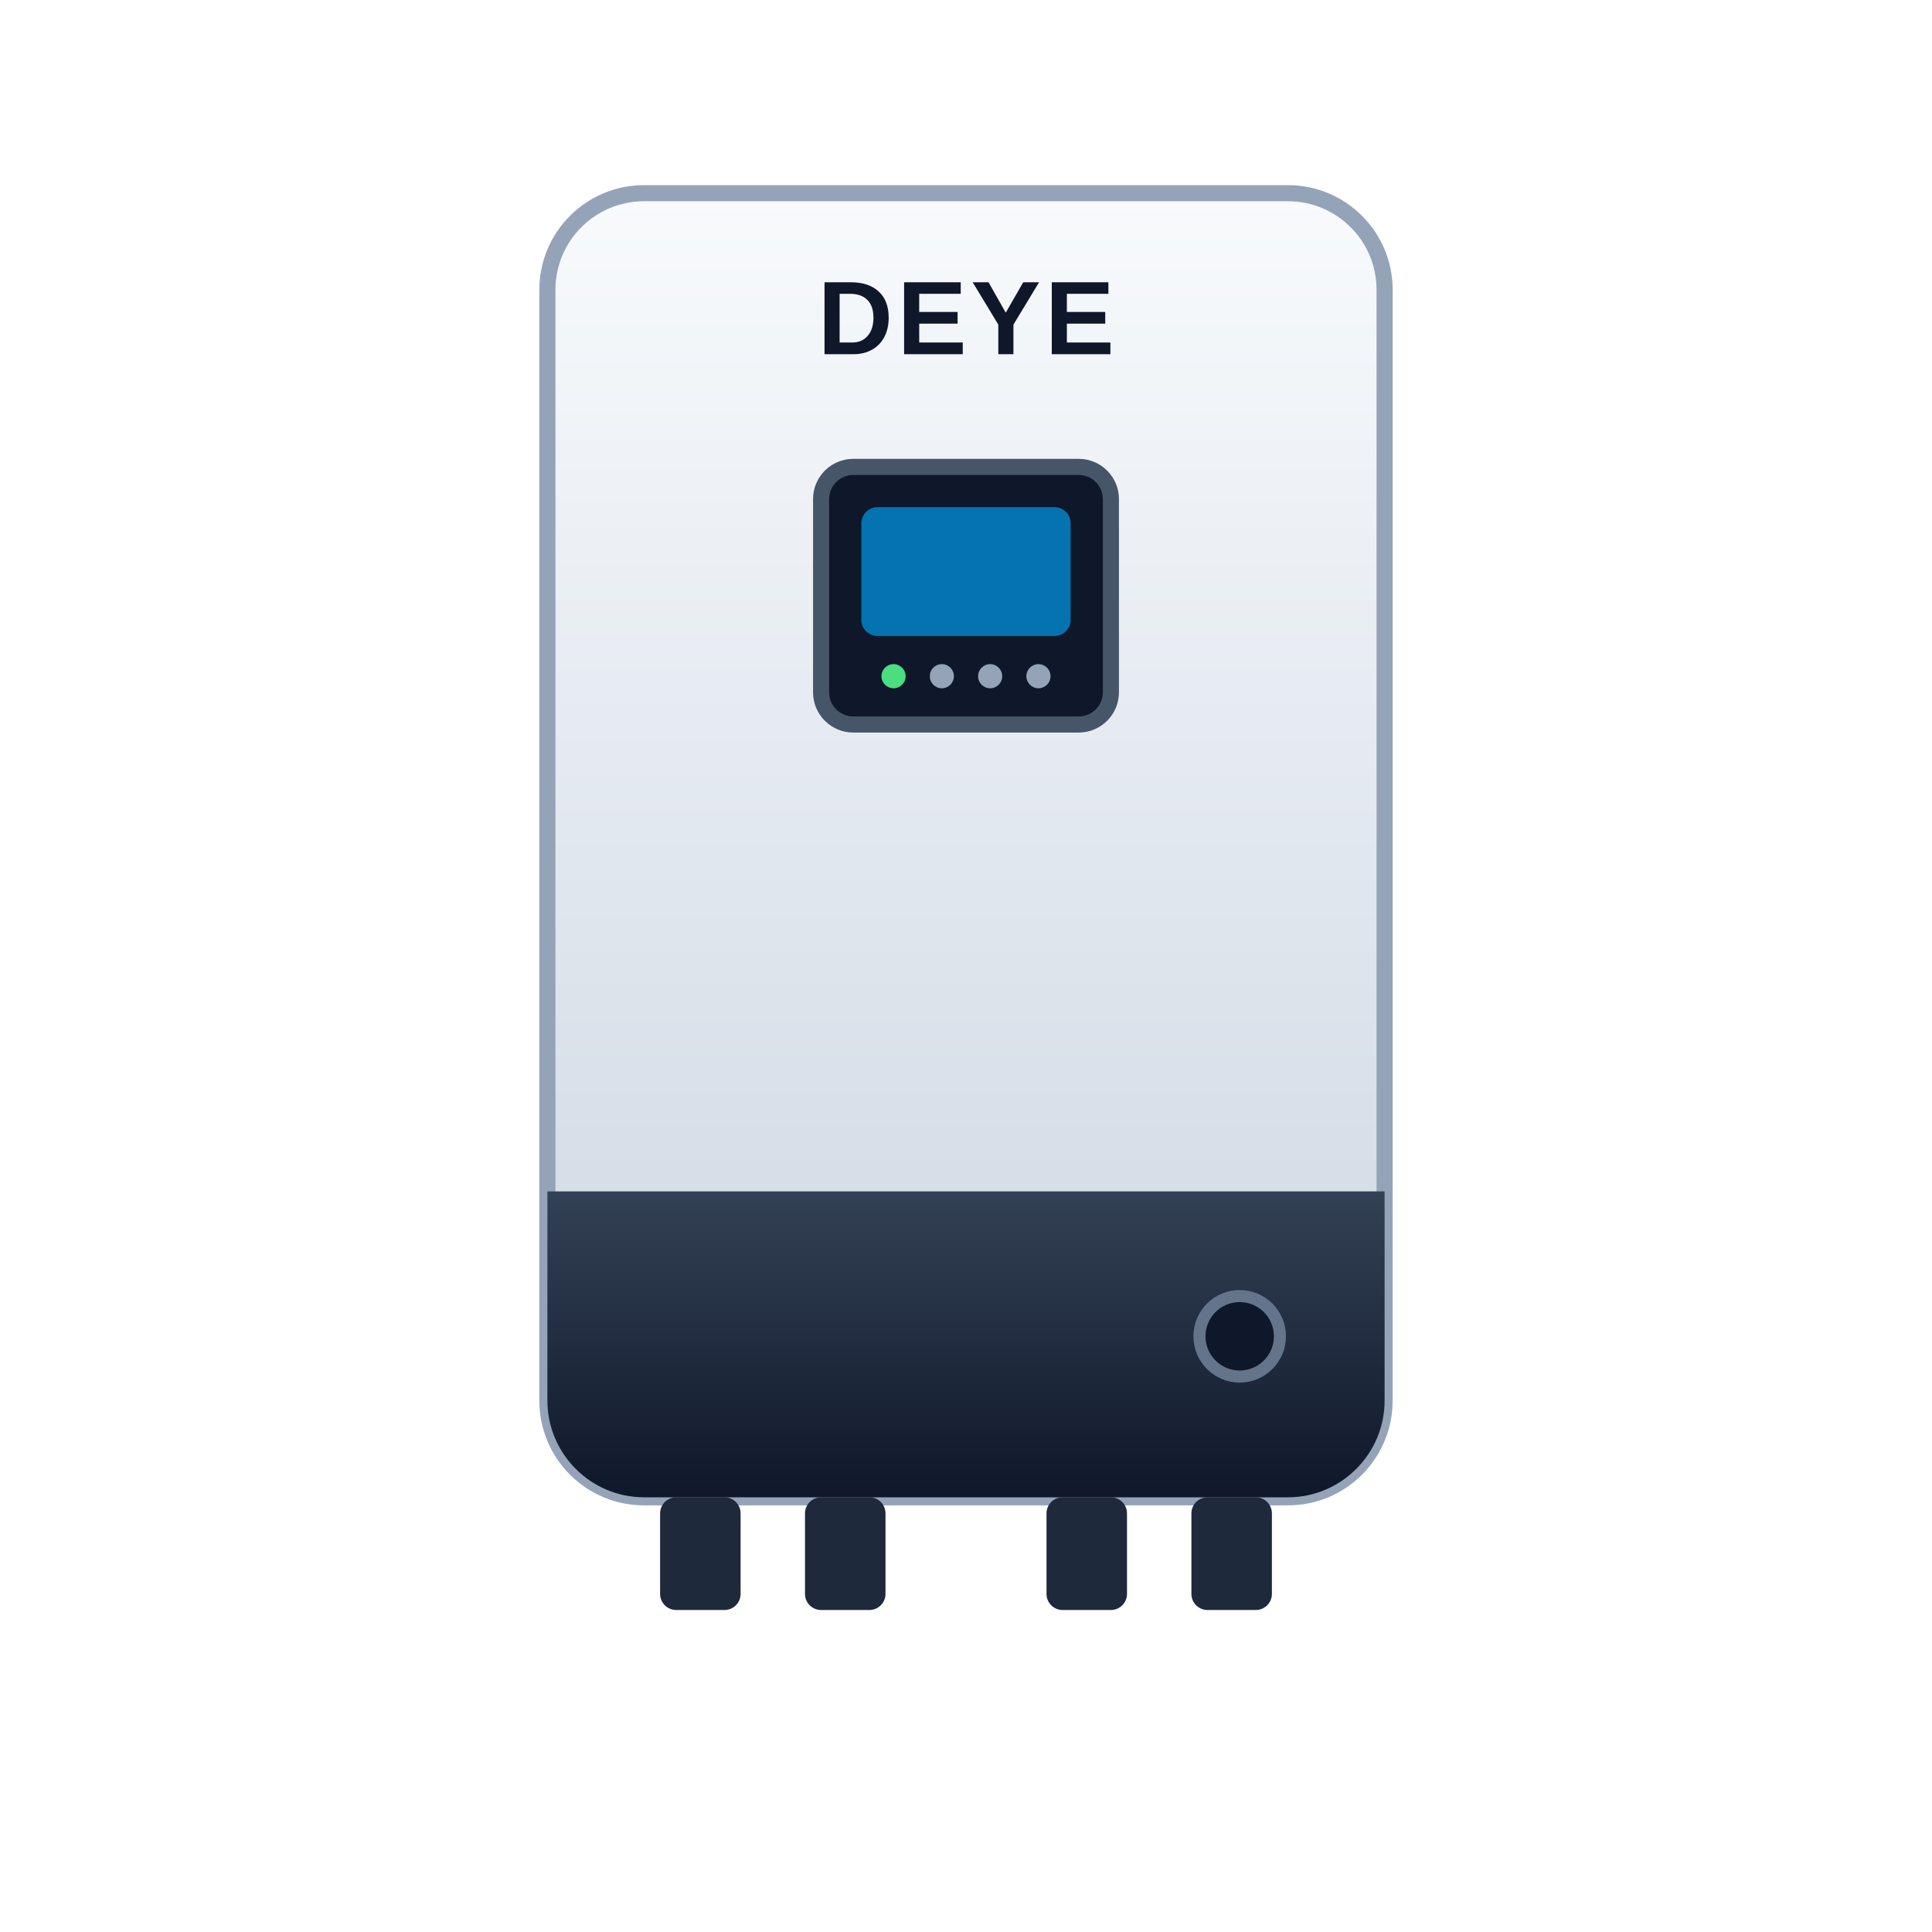
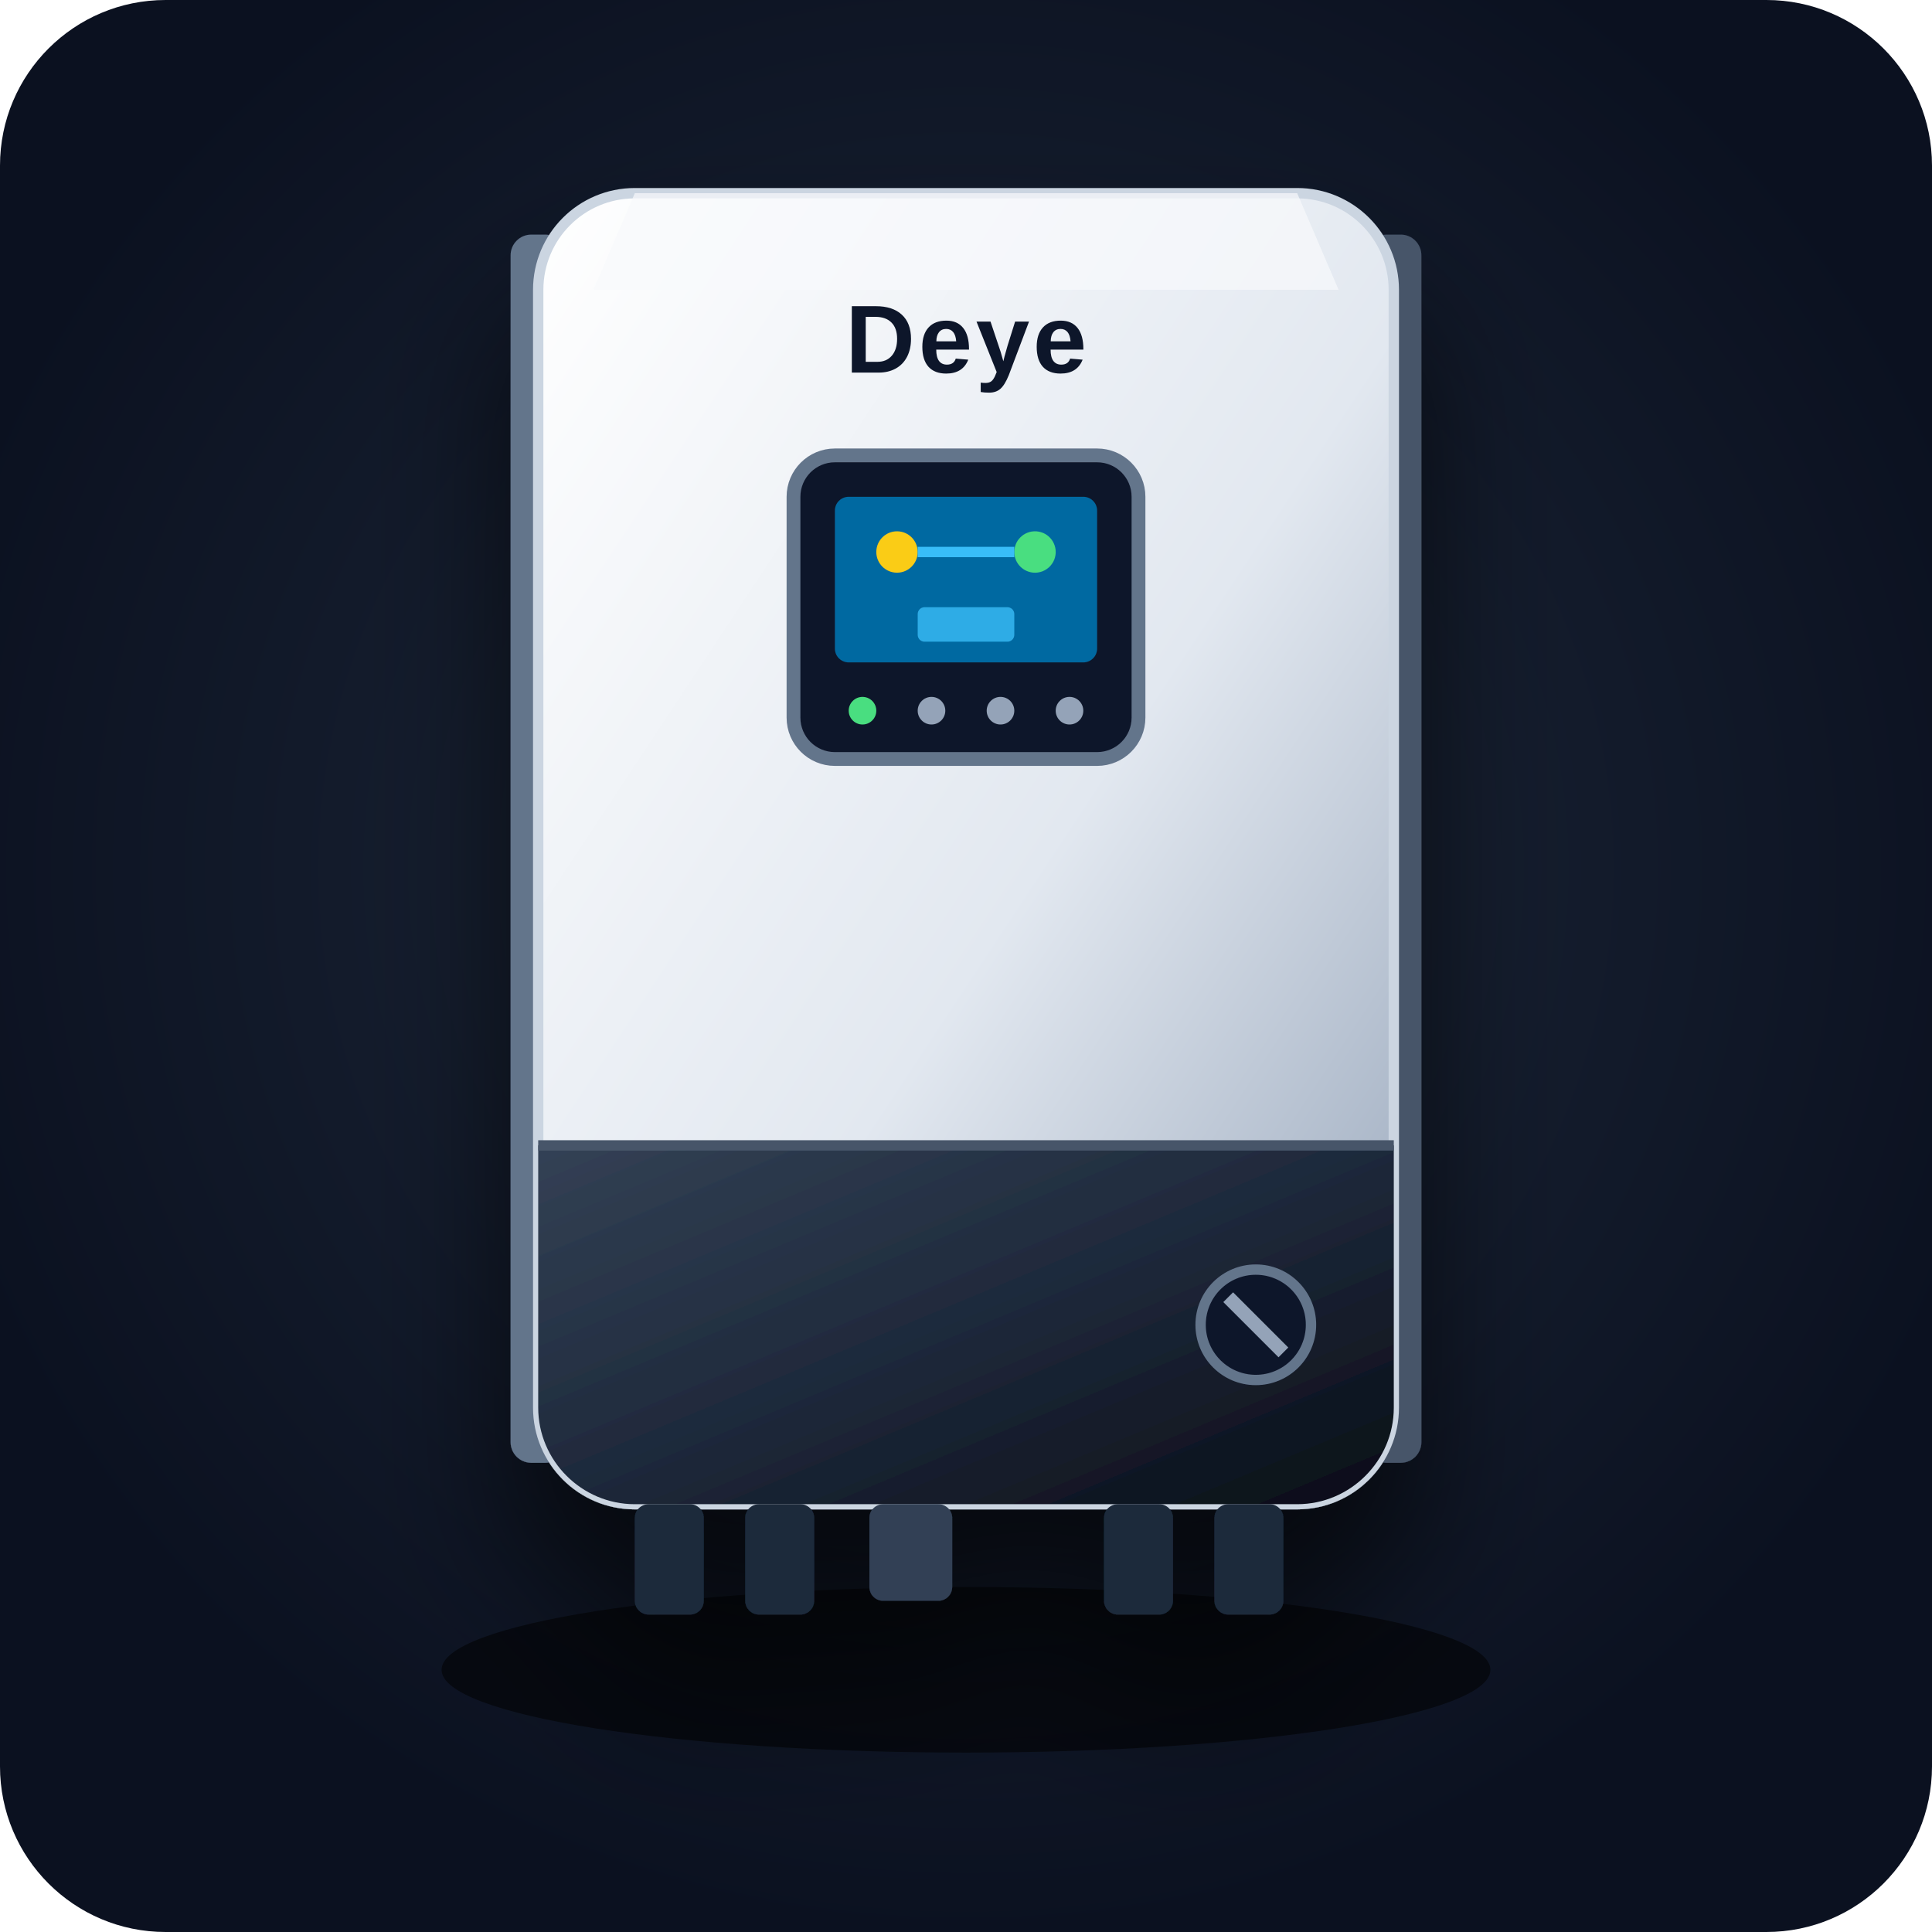
- <svg xmlns="http://www.w3.org/2000/svg" viewBox="0 0 240 240" width="240" height="240" fill="none">
+ <svg xmlns="http://www.w3.org/2000/svg" viewBox="0 0 280 280" width="280" height="280" fill="none">
  <defs>
-     <linearGradient id="bodyLight" x1="0" y1="0" x2="0" y2="1">
-       <stop offset="0%" stop-color="#F8FAFC" />
-       <stop offset="100%" stop-color="#CBD5E1" />
+     <radialGradient id="studioBg" cx="50%" cy="45%" r="55%">
+       <stop offset="0%" stop-color="#1E293B" />
+       <stop offset="100%" stop-color="#0B1120" />
+     </radialGradient>
+     <linearGradient id="whiteChassis" x1="0%" y1="0%" x2="100%" y2="100%">
+       <stop offset="0%" stop-color="#FFFFFF" />
+       <stop offset="55%" stop-color="#E2E8F0" />
+       <stop offset="100%" stop-color="#94A3B8" />
    </linearGradient>
-     <linearGradient id="bodyDark" x1="0" y1="0" x2="0" y2="1">
+     <linearGradient id="silverMetal" x1="0%" y1="0%" x2="100%" y2="100%">
+       <stop offset="0%" stop-color="#E2E8F0" />
+       <stop offset="50%" stop-color="#94A3B8" />
+       <stop offset="100%" stop-color="#475569" />
+     </linearGradient>
+     <linearGradient id="darkChassis" x1="0%" y1="0%" x2="100%" y2="100%">
      <stop offset="0%" stop-color="#334155" />
-       <stop offset="100%" stop-color="#0F172A" />
+       <stop offset="50%" stop-color="#1E293B" />
+       <stop offset="100%" stop-color="#090D16" />
    </linearGradient>
-     <linearGradient id="accentBlue" x1="0" y1="0" x2="1" y2="1">
+     <linearGradient id="matteBlack" x1="0%" y1="0%" x2="0%" y2="100%">
+       <stop offset="0%" stop-color="#27272A" />
+       <stop offset="100%" stop-color="#09090B" />
+     </linearGradient>
+     <linearGradient id="victronBlue" x1="0%" y1="0%" x2="100%" y2="100%">
+       <stop offset="0%" stop-color="#0EA5E9" />
+       <stop offset="55%" stop-color="#0284C7" />
+       <stop offset="100%" stop-color="#0369A1" />
+     </linearGradient>
+     <linearGradient id="ksBlue" x1="0%" y1="0%" x2="100%" y2="100%">
+       <stop offset="0%" stop-color="#2563EB" />
+       <stop offset="100%" stop-color="#1D4ED8" />
+     </linearGradient>
+     <linearGradient id="bluettiBlue" x1="0%" y1="0%" x2="100%" y2="100%">
      <stop offset="0%" stop-color="#38BDF8" />
-       <stop offset="100%" stop-color="#0284C7" />
+       <stop offset="100%" stop-color="#0369A1" />
    </linearGradient>
-     <linearGradient id="accentGold" x1="0" y1="0" x2="1" y2="1">
-       <stop offset="0%" stop-color="#FACC15" />
-       <stop offset="100%" stop-color="#D97706" />
+     <linearGradient id="screenGlow" x1="0%" y1="0%" x2="0%" y2="100%">
+       <stop offset="0%" stop-color="#0F172A" />
+       <stop offset="100%" stop-color="#020617" />
    </linearGradient>
-     <linearGradient id="accentOrange" x1="0" y1="0" x2="1" y2="1">
-       <stop offset="0%" stop-color="#FB923C" />
-       <stop offset="100%" stop-color="#EA580C" />
-     </linearGradient>
-     <linearGradient id="accentGreen" x1="0" y1="0" x2="1" y2="1">
-       <stop offset="0%" stop-color="#4ADE80" />
-       <stop offset="100%" stop-color="#16A34A" />
-     </linearGradient>
+     <filter id="dropShadow" x="-15%" y="-10%" width="130%" height="135%">
+       <feDropShadow dx="0" dy="14" stdDeviation="10" flood-color="#000000" flood-opacity="0.65" />
+     </filter>
  </defs>
-   <rect x="68" y="24" width="104" height="162" rx="12" fill="url(#bodyLight)" stroke="#94A3B8" stroke-width="2" />
-   <path d="M68 148 H172 V174 C172 180.6 166.6 186 160 186 H80 C73.4 186 68 180.6 68 174 Z" fill="url(#bodyDark)" />
-   <rect x="102" y="58" width="36" height="32" rx="4" fill="#0F172A" stroke="#475569" stroke-width="2" />
-   <rect x="107" y="63" width="26" height="16" rx="2" fill="#0284C7" opacity="0.85" />
-   <circle cx="111" cy="84" r="1.5" fill="#4ADE80" />
-   <circle cx="117" cy="84" r="1.5" fill="#94A3B8" />
-   <circle cx="123" cy="84" r="1.5" fill="#94A3B8" />
-   <circle cx="129" cy="84" r="1.5" fill="#94A3B8" />
-   <text x="120" y="44" text-anchor="middle" fill="#0F172A" font-family="Arial, sans-serif" font-weight="800" font-size="13" letter-spacing="0.5">DEYE</text>
-   <rect x="82" y="186" width="10" height="14" rx="2" fill="#1E293B" />
-   <rect x="100" y="186" width="10" height="14" rx="2" fill="#1E293B" />
-   <rect x="130" y="186" width="10" height="14" rx="2" fill="#1E293B" />
-   <rect x="148" y="186" width="10" height="14" rx="2" fill="#1E293B" />
-   <circle cx="154" cy="166" r="5" fill="#0F172A" stroke="#64748B" stroke-width="1.5" />
+   <rect width="280" height="280" rx="24" fill="url(#studioBg)" />
+   <ellipse cx="140" cy="242" rx="76" ry="12" fill="#000000" opacity="0.55" />
+   <g filter="url(#dropShadow)">
+     <rect x="74" y="34" width="8" height="178" rx="3" fill="#64748B" />
+     <rect x="198" y="34" width="8" height="178" rx="3" fill="#475569" />
+     <rect x="78" y="28" width="124" height="190" rx="14" fill="url(#whiteChassis)" stroke="#CBD5E1" stroke-width="1.5" />
+     <path d="M78 166 H202 V204 C202 211.7 195.7 218 188 218 H92 C84.3 218 78 211.7 78 204 Z" fill="url(#darkChassis)" />
+     <line x1="78" y1="166" x2="202" y2="166" stroke="#475569" stroke-width="1.5" />
+     <path d="M92 28 H188 L194 42 H86 Z" fill="#F8FAFC" opacity="0.7" />
+     <rect x="115" y="66" width="50" height="44" rx="6" fill="#0F172A" stroke="#64748B" stroke-width="2" />
+     <rect x="121" y="72" width="38" height="24" rx="2" fill="#0369A1" />
+     <circle cx="130" cy="80" r="3" fill="#FACC15" />
+     <circle cx="150" cy="80" r="3" fill="#4ADE80" />
+     <line x1="133" y1="80" x2="147" y2="80" stroke="#38BDF8" stroke-width="1.5" />
+     <rect x="133" y="88" width="14" height="5" rx="1" fill="#38BDF8" opacity="0.8" />
+     <circle cx="125" cy="103" r="2" fill="#4ADE80" />
+     <circle cx="135" cy="103" r="2" fill="#94A3B8" />
+     <circle cx="145" cy="103" r="2" fill="#94A3B8" />
+     <circle cx="155" cy="103" r="2" fill="#94A3B8" />
+     <text x="140" y="54" text-anchor="middle" fill="#0F172A" font-family="Arial, sans-serif" font-weight="900" font-size="14" letter-spacing="0.5">Deye</text>
+     <circle cx="182" cy="192" r="8" fill="#0F172A" stroke="#64748B" stroke-width="1.5" />
+     <line x1="178" y1="188" x2="186" y2="196" stroke="#94A3B8" stroke-width="2" />
+     <rect x="92" y="218" width="10" height="16" rx="2" fill="#1E293B" />
+     <rect x="108" y="218" width="10" height="16" rx="2" fill="#1E293B" />
+     <rect x="126" y="218" width="12" height="14" rx="2" fill="#334155" />
+     <rect x="160" y="218" width="10" height="16" rx="2" fill="#1E293B" />
+     <rect x="176" y="218" width="10" height="16" rx="2" fill="#1E293B" />
+   </g>
</svg>
